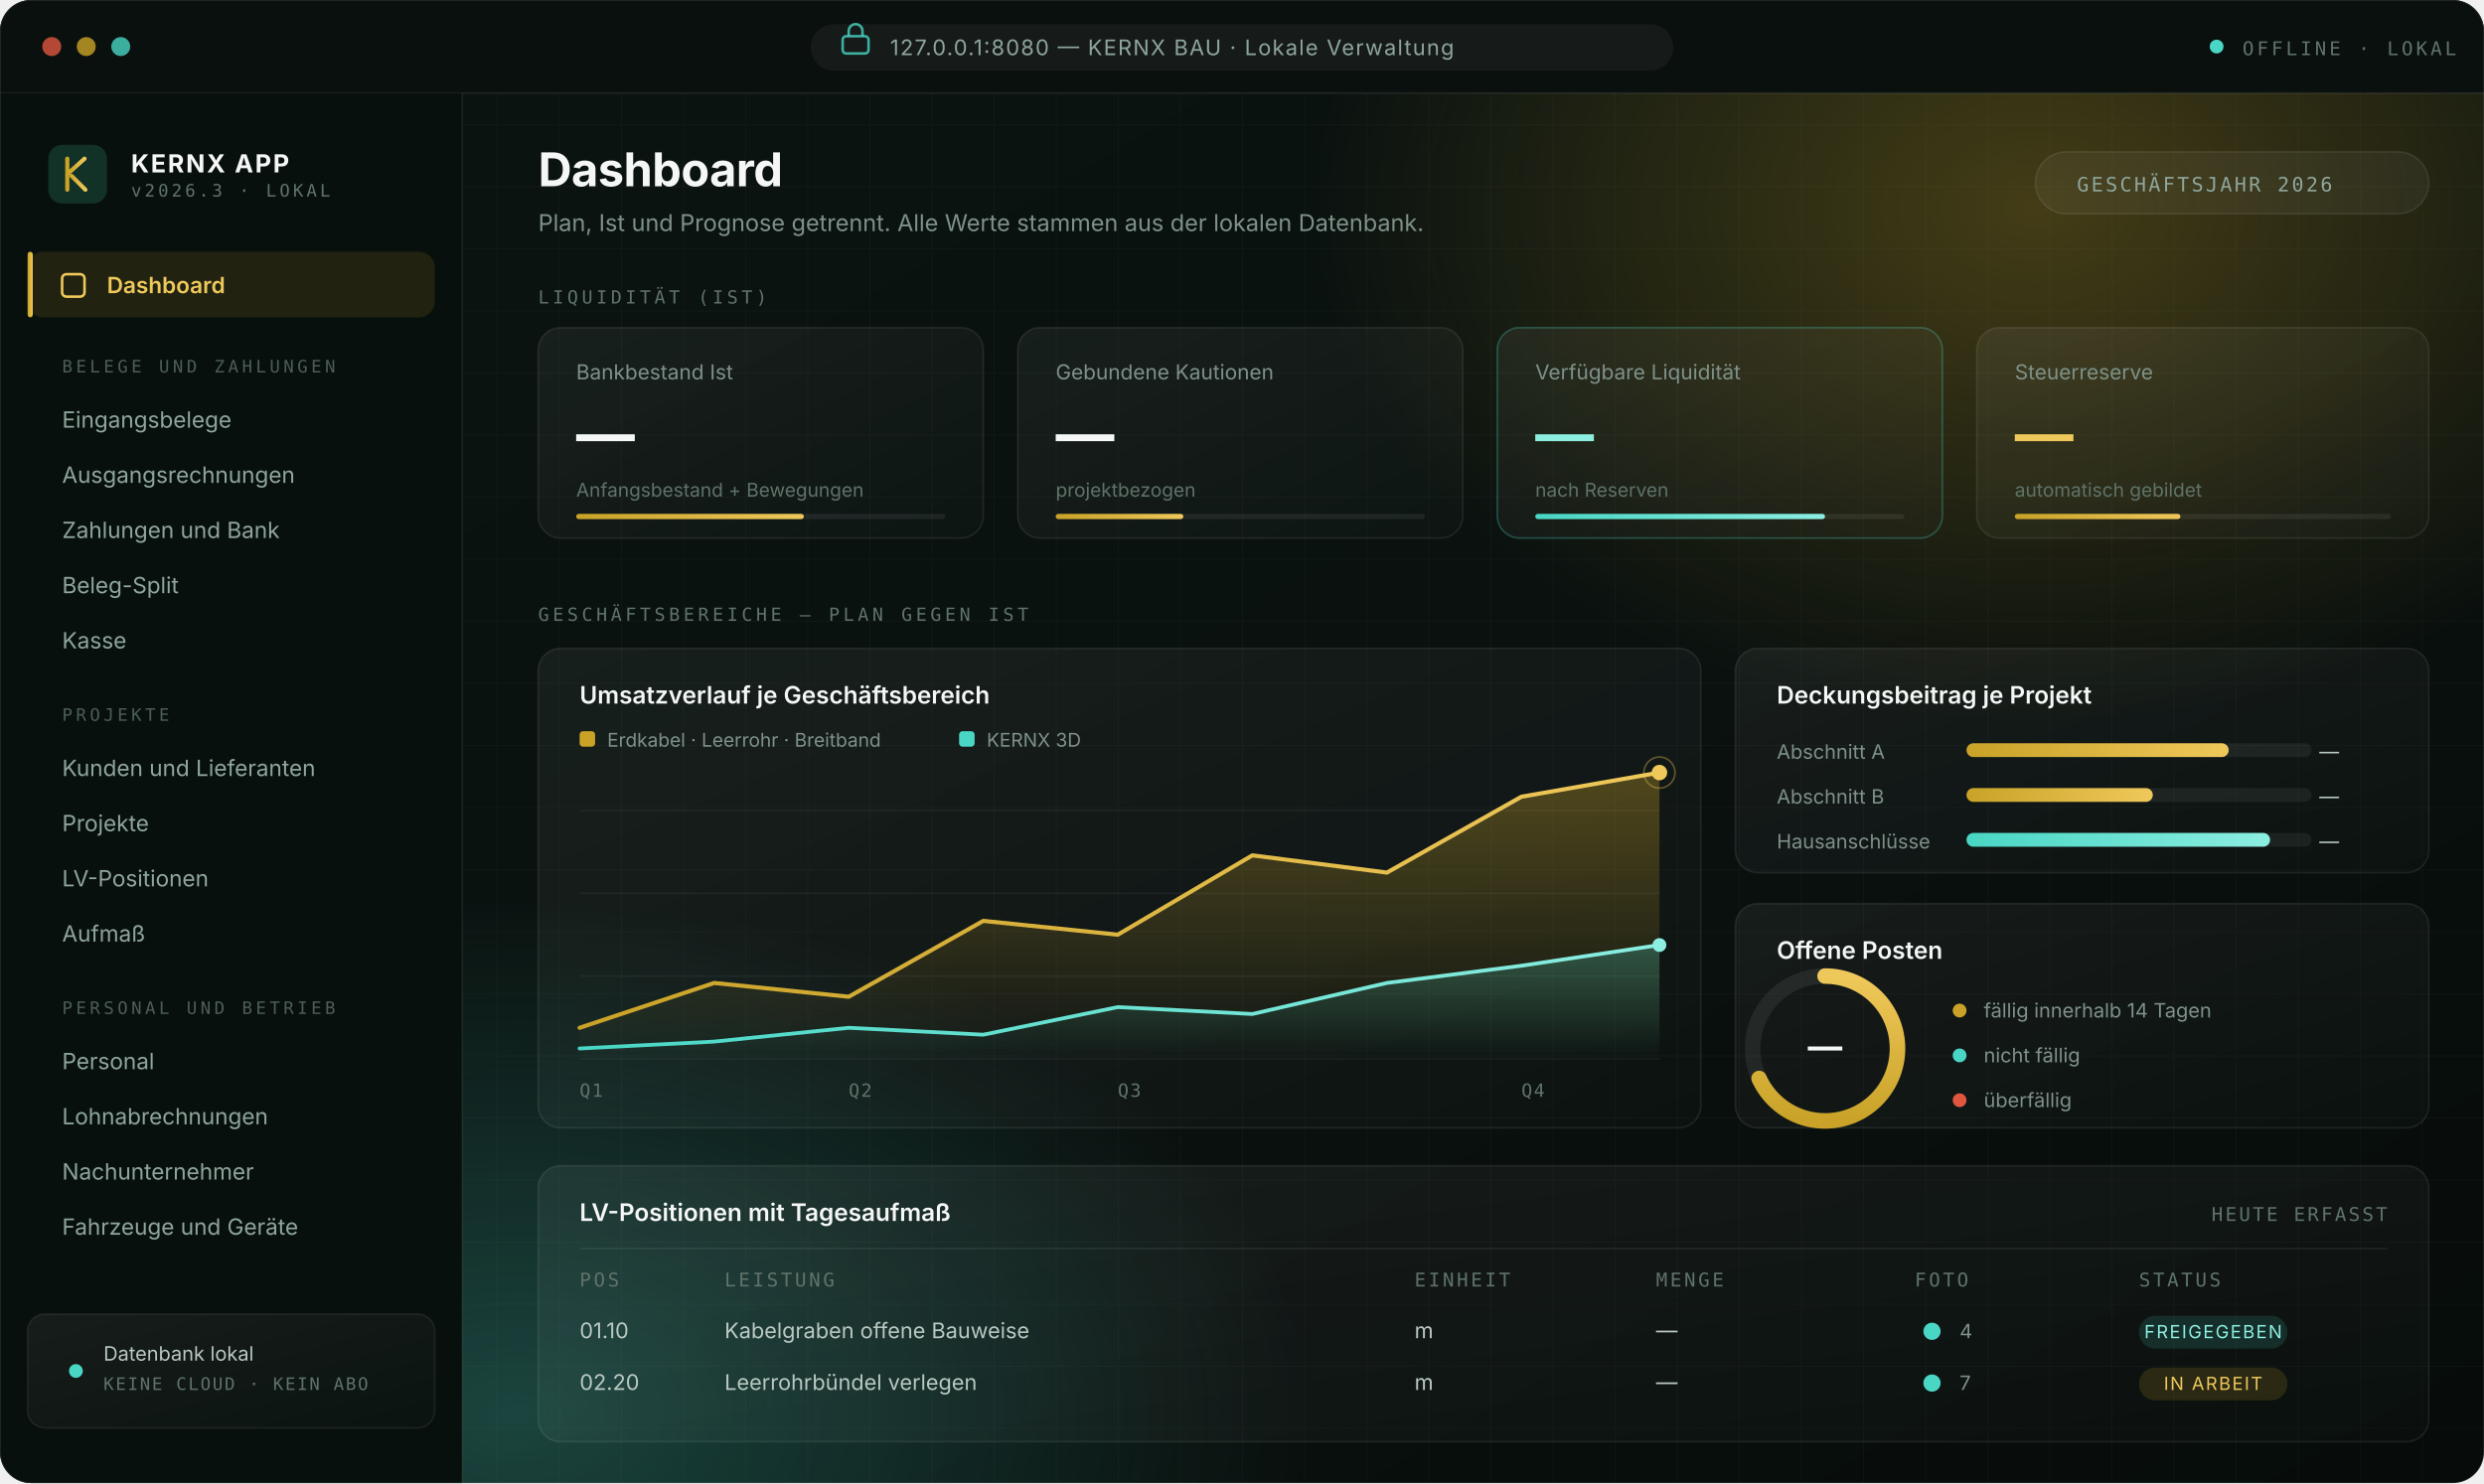
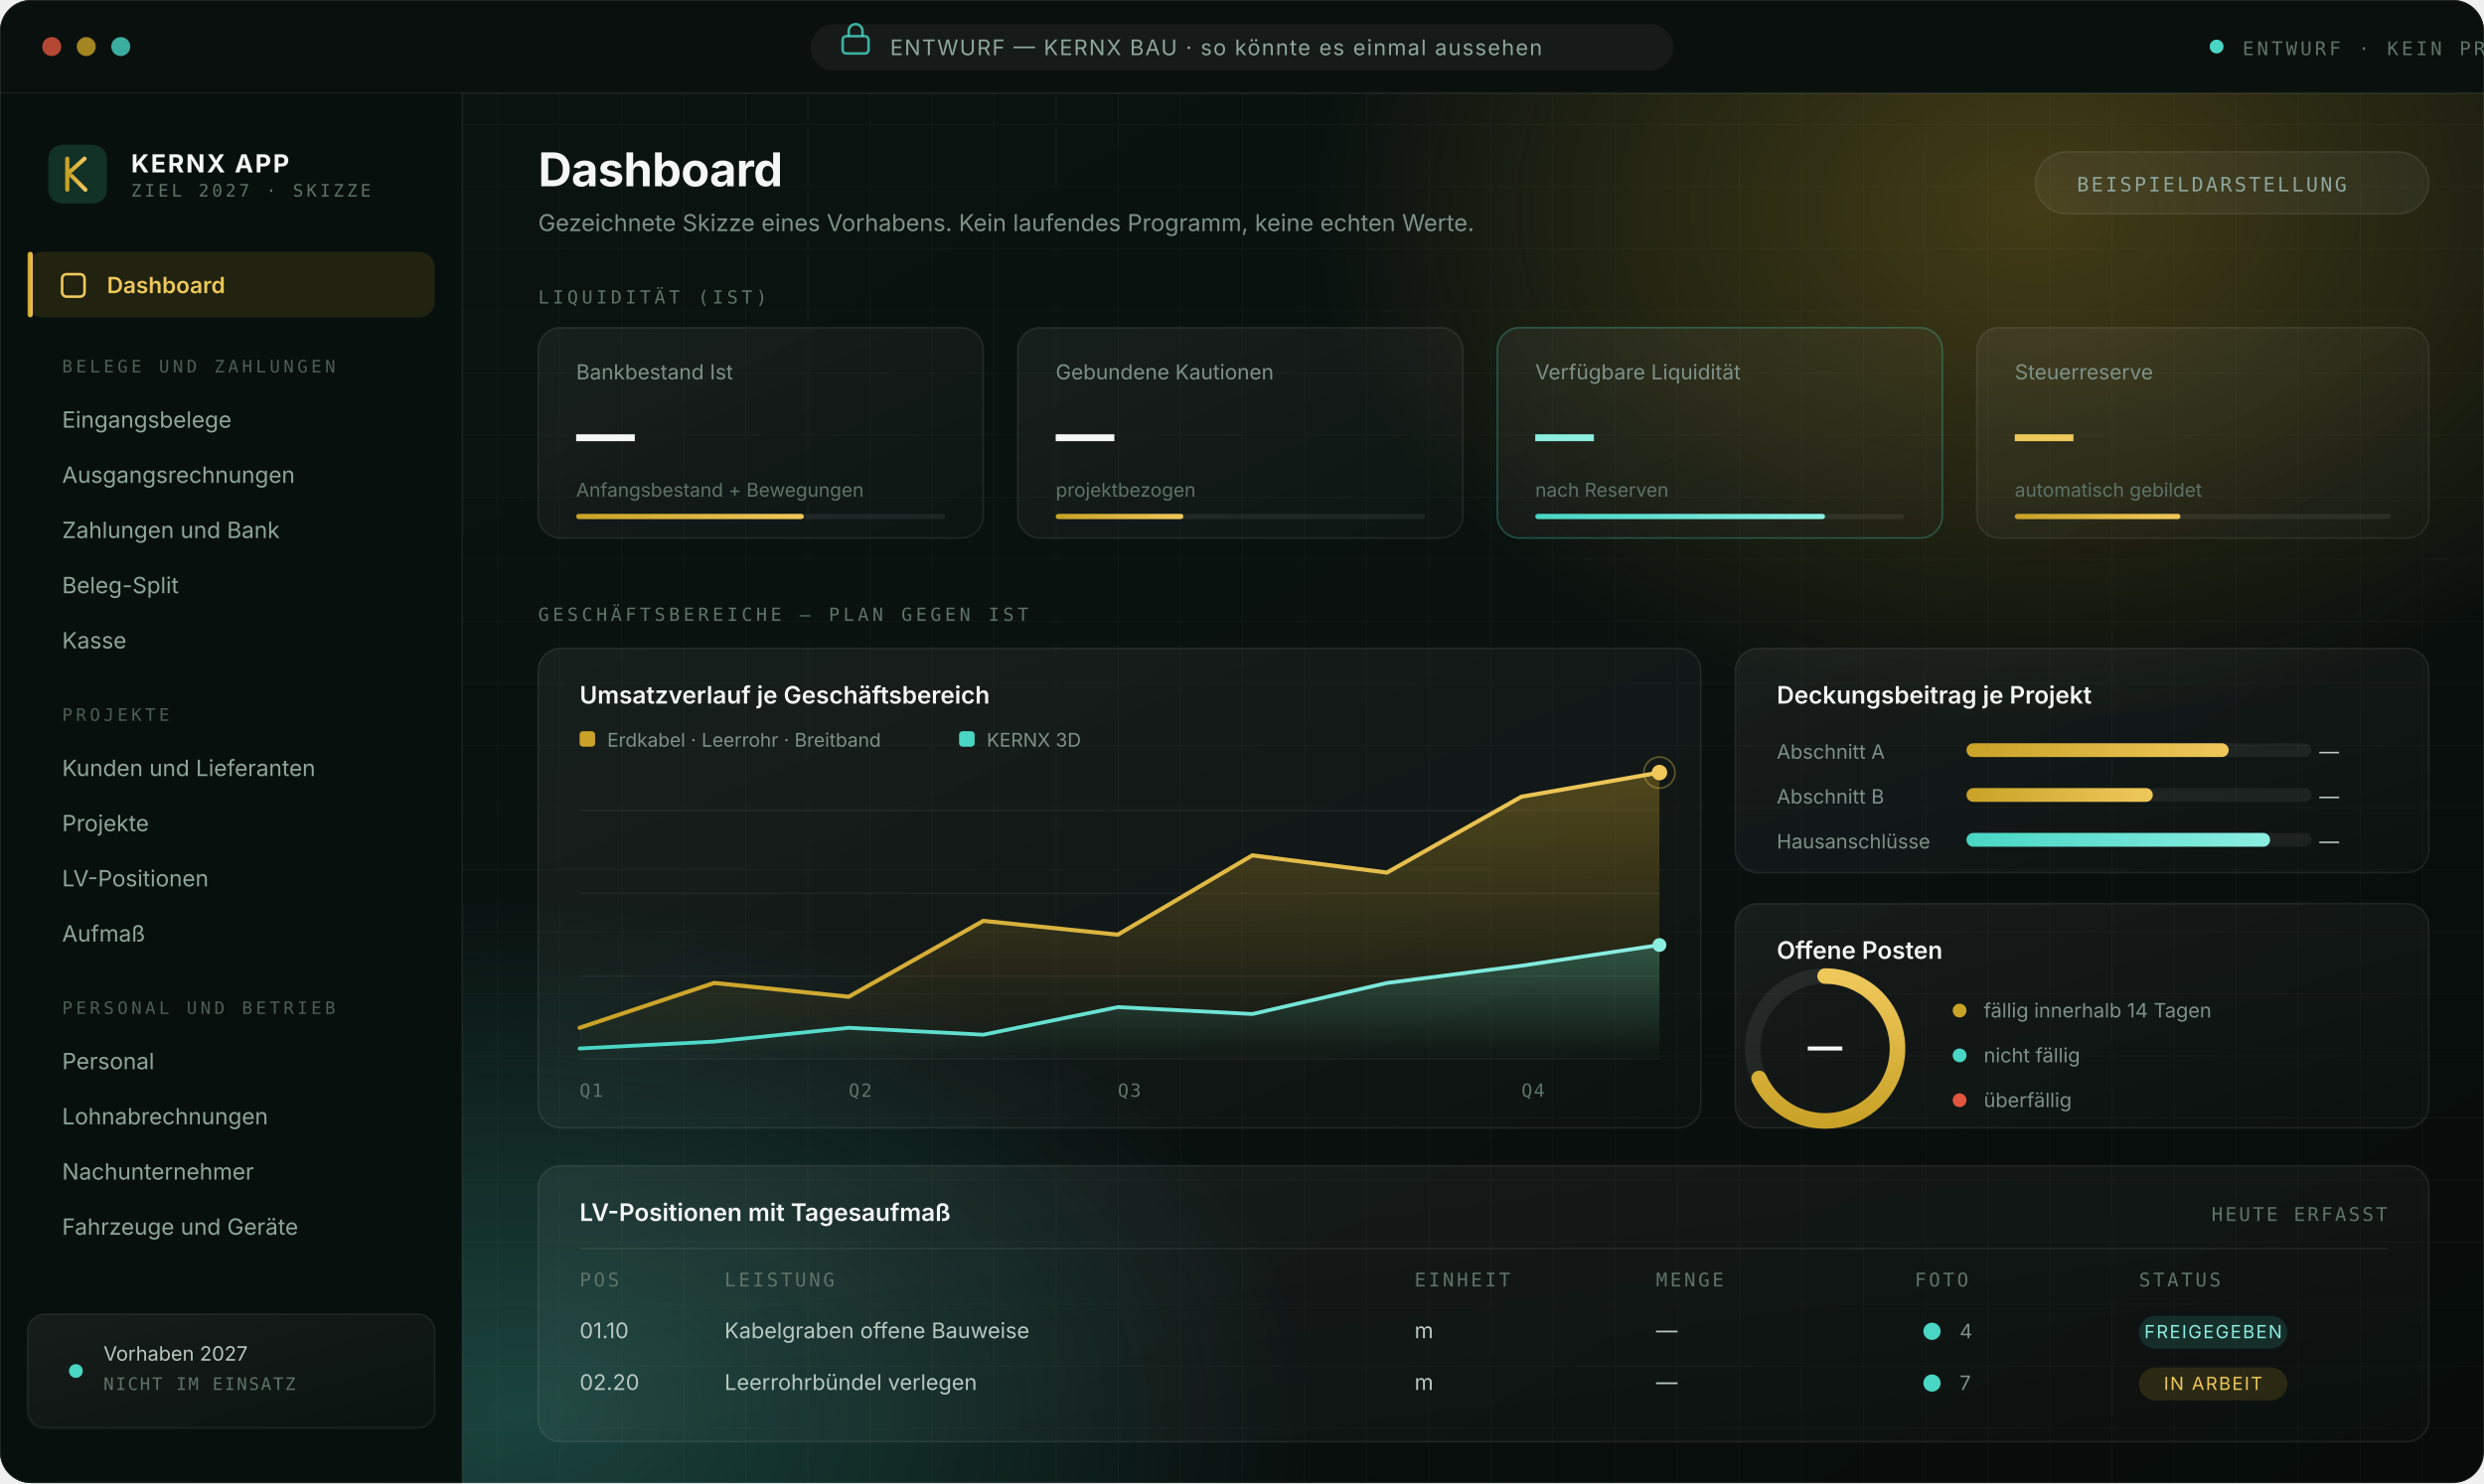
<svg xmlns="http://www.w3.org/2000/svg" viewBox="0 0 1440 860" width="1440" height="860" font-family="Inter, Segoe UI, system-ui, sans-serif" role="img" aria-label="Nachbildung der KERNX APP Oberfläche">
  <defs>
    <linearGradient id="bg" x1="0" y1="0" x2="1" y2="1">
      <stop offset="0" stop-color="#0B1411" />
      <stop offset=".55" stop-color="#0A110F" />
      <stop offset="1" stop-color="#070C0A" />
    </linearGradient>
    <linearGradient id="au" x1="0" y1="0" x2="1" y2="0">
      <stop offset="0" stop-color="#C9A227" />
      <stop offset="1" stop-color="#EFC85B" />
    </linearGradient>
    <linearGradient id="cy" x1="0" y1="0" x2="1" y2="0">
      <stop offset="0" stop-color="#49D6C4" />
      <stop offset="1" stop-color="#8BEEE1" />
    </linearGradient>
    <linearGradient id="fadeAu" x1="0" y1="0" x2="0" y2="1">
      <stop offset="0" stop-color="#C9A227" stop-opacity=".34" />
      <stop offset="1" stop-color="#C9A227" stop-opacity="0" />
    </linearGradient>
    <linearGradient id="fadeCy" x1="0" y1="0" x2="0" y2="1">
      <stop offset="0" stop-color="#49D6C4" stop-opacity=".26" />
      <stop offset="1" stop-color="#49D6C4" stop-opacity="0" />
    </linearGradient>
    <linearGradient id="glass" x1="0" y1="0" x2="1" y2="1">
      <stop offset="0" stop-color="#ffffff" stop-opacity=".055" />
      <stop offset="1" stop-color="#ffffff" stop-opacity=".012" />
    </linearGradient>
    <radialGradient id="glowAu" cx=".5" cy=".5" r=".5">
      <stop offset="0" stop-color="#C9A227" stop-opacity=".30" />
      <stop offset="1" stop-color="#C9A227" stop-opacity="0" />
    </radialGradient>
    <radialGradient id="glowCy" cx=".5" cy=".5" r=".5">
      <stop offset="0" stop-color="#49D6C4" stop-opacity=".26" />
      <stop offset="1" stop-color="#49D6C4" stop-opacity="0" />
    </radialGradient>
    <pattern id="grid" width="36" height="36" patternUnits="userSpaceOnUse">
      <path d="M36 0H0V36" fill="none" stroke="#ffffff" stroke-opacity=".028" stroke-width="1" />
    </pattern>
    <clipPath id="rounded">
      <rect x="0" y="0" width="1440" height="860" rx="18" />
    </clipPath>
  </defs>
  <g clip-path="url(#rounded)">
    <rect width="1440" height="860" fill="url(#bg)" />
    <rect width="1440" height="860" fill="url(#grid)" />
    <ellipse cx="1180" cy="120" rx="420" ry="300" fill="url(#glowAu)" />
    <ellipse cx="300" cy="820" rx="460" ry="300" fill="url(#glowCy)" />
    <rect x="0" y="0" width="1440" height="54" fill="#0A100E" />
    <line x1="0" y1="54" x2="1440" y2="54" stroke="#ffffff" stroke-opacity=".08" />
    <circle cx="30" cy="27" r="5.5" fill="#E0563F" fill-opacity=".8" />
    <circle cx="50" cy="27" r="5.5" fill="#C9A227" fill-opacity=".8" />
    <circle cx="70" cy="27" r="5.5" fill="#49D6C4" fill-opacity=".8" />
    <rect x="470" y="14" width="500" height="27" rx="13.5" fill="#ffffff" fill-opacity=".05" />
    <path d="M492 21v-3a4 4 0 0 1 8 0v3" fill="none" stroke="#49D6C4" stroke-opacity=".8" stroke-width="1.5" />
    <rect x="488.5" y="21" width="15" height="10" rx="2" fill="none" stroke="#49D6C4" stroke-opacity=".8" stroke-width="1.5" />
-     <text x="516" y="32" font-size="12.5" fill="#8FA69C" letter-spacing=".06em">127.0.0.1:8080 — KERNX BAU · Lokale Verwaltung</text>
-     <text x="1300" y="32" font-size="11" fill="#5F7369" letter-spacing=".16em" font-family="ui-monospace, monospace">OFFLINE · LOKAL</text>
+     <text x="516" y="32" font-size="12.5" fill="#8FA69C" letter-spacing=".06em">ENTWURF — KERNX BAU · so könnte es einmal aussehen</text>
+     <text x="1300" y="32" font-size="11" fill="#5F7369" letter-spacing=".16em" font-family="ui-monospace, monospace">ENTWURF · KEIN PROGRAMM</text>
    <circle cx="1285" cy="27" r="4" fill="#49D6C4" />
    <rect x="0" y="54" width="268" height="806" fill="#08100D" />
    <line x1="268" y1="54" x2="268" y2="860" stroke="#ffffff" stroke-opacity=".07" />
    <g transform="translate(28,84)">
      <rect x="0" y="0" width="34" height="34" rx="8" fill="#123127" />
      <path d="M11 8v18M11 17l10-9M13.5 18l8 8" stroke="url(#au)" stroke-width="2.4" fill="none" stroke-linecap="round" />
      <text x="48" y="16" font-size="14.5" font-weight="700" fill="#F4F7F5" letter-spacing=".07em">KERNX APP</text>
-       <text x="48" y="30" font-size="10" fill="#5F7369" letter-spacing=".18em" font-family="ui-monospace, monospace">v2026.3 · LOKAL</text>
+       <text x="48" y="30" font-size="10" fill="#5F7369" letter-spacing=".18em" font-family="ui-monospace, monospace">ZIEL 2027 · SKIZZE</text>
    </g>
    <g font-size="13" fill="#8FA69C">
      <rect x="16" y="146" width="236" height="38" rx="9" fill="#C9A227" fill-opacity=".13" />
      <rect x="16" y="146" width="3" height="38" rx="1.5" fill="url(#au)" />
      <rect x="36" y="159" width="13" height="13" rx="2.5" fill="none" stroke="#EFC85B" stroke-width="1.5" />
      <text x="62" y="170" fill="#EFC85B" font-weight="600">Dashboard</text>
      <text x="36" y="216" font-size="10" fill="#4C5E56" letter-spacing=".2em" font-family="ui-monospace, monospace">BELEGE UND ZAHLUNGEN</text>
      <text x="36" y="248">Eingangsbelege</text>
      <text x="36" y="280">Ausgangsrechnungen</text>
      <text x="36" y="312">Zahlungen und Bank</text>
      <text x="36" y="344">Beleg-Split</text>
      <text x="36" y="376">Kasse</text>
      <text x="36" y="418" font-size="10" fill="#4C5E56" letter-spacing=".2em" font-family="ui-monospace, monospace">PROJEKTE</text>
      <text x="36" y="450">Kunden und Lieferanten</text>
      <text x="36" y="482">Projekte</text>
      <text x="36" y="514">LV-Positionen</text>
      <text x="36" y="546">Aufmaß</text>
      <text x="36" y="588" font-size="10" fill="#4C5E56" letter-spacing=".2em" font-family="ui-monospace, monospace">PERSONAL UND BETRIEB</text>
      <text x="36" y="620">Personal</text>
      <text x="36" y="652">Lohnabrechnungen</text>
      <text x="36" y="684">Nachunternehmer</text>
      <text x="36" y="716">Fahrzeuge und Geräte</text>
    </g>
    <rect x="16" y="762" width="236" height="66" rx="10" fill="url(#glass)" stroke="#ffffff" stroke-opacity=".07" />
    <circle cx="44" cy="795" r="4" fill="#49D6C4" />
-     <text x="60" y="789" font-size="11.5" fill="#B9C9C2">Datenbank lokal</text>
-     <text x="60" y="806" font-size="10" fill="#5F7369" font-family="ui-monospace, monospace" letter-spacing=".1em">KEINE CLOUD · KEIN ABO</text>
+     <text x="60" y="789" font-size="11.5" fill="#B9C9C2">Vorhaben 2027</text>
+     <text x="60" y="806" font-size="10" fill="#5F7369" font-family="ui-monospace, monospace" letter-spacing=".1em">NICHT IM EINSATZ</text>
    <text x="312" y="108" font-size="27" font-weight="700" fill="#F4F7F5" letter-spacing="-.01em">Dashboard</text>
-     <text x="312" y="134" font-size="13.5" fill="#7E9189">Plan, Ist und Prognose getrennt. Alle Werte stammen aus der lokalen Datenbank.</text>
+     <text x="312" y="134" font-size="13.5" fill="#7E9189">Gezeichnete Skizze eines Vorhabens. Kein laufendes Programm, keine echten Werte.</text>
    <rect x="1180" y="88" width="228" height="36" rx="18" fill="#ffffff" fill-opacity=".05" stroke="#ffffff" stroke-opacity=".08" />
-     <text x="1204" y="111" font-size="11.5" fill="#8FA69C" font-family="ui-monospace, monospace" letter-spacing=".12em">GESCHÄFTSJAHR 2026</text>
+     <text x="1204" y="111" font-size="11.5" fill="#8FA69C" font-family="ui-monospace, monospace" letter-spacing=".12em">BEISPIELDARSTELLUNG</text>
    <text x="312" y="176" font-size="10.5" fill="#5F7369" letter-spacing=".2em" font-family="ui-monospace, monospace">LIQUIDITÄT (IST)</text>
    <g>
      <rect x="312" y="190" width="258" height="122" rx="13" fill="url(#glass)" stroke="#ffffff" stroke-opacity=".08" />
      <text x="334" y="220" font-size="12" fill="#7E9189">Bankbestand Ist</text>
      <text x="334" y="264" font-size="34" font-weight="700" fill="#F4F7F5">—</text>
      <text x="334" y="288" font-size="11" fill="#5F7369">Anfangsbestand + Bewegungen</text>
      <rect x="334" y="298" width="214" height="3" rx="1.5" fill="#ffffff" fill-opacity=".07" />
      <rect x="334" y="298" width="132" height="3" rx="1.5" fill="url(#au)" />
      <rect x="590" y="190" width="258" height="122" rx="13" fill="url(#glass)" stroke="#ffffff" stroke-opacity=".08" />
      <text x="612" y="220" font-size="12" fill="#7E9189">Gebundene Kautionen</text>
      <text x="612" y="264" font-size="34" font-weight="700" fill="#F4F7F5">—</text>
      <text x="612" y="288" font-size="11" fill="#5F7369">projektbezogen</text>
      <rect x="612" y="298" width="214" height="3" rx="1.5" fill="#ffffff" fill-opacity=".07" />
      <rect x="612" y="298" width="74" height="3" rx="1.5" fill="url(#au)" />
      <rect x="868" y="190" width="258" height="122" rx="13" fill="url(#glass)" stroke="#49D6C4" stroke-opacity=".28" />
      <text x="890" y="220" font-size="12" fill="#7E9189">Verfügbare Liquidität</text>
      <text x="890" y="264" font-size="34" font-weight="700" fill="#8BEEE1">—</text>
      <text x="890" y="288" font-size="11" fill="#5F7369">nach Reserven</text>
      <rect x="890" y="298" width="214" height="3" rx="1.5" fill="#ffffff" fill-opacity=".07" />
      <rect x="890" y="298" width="168" height="3" rx="1.5" fill="url(#cy)" />
      <rect x="1146" y="190" width="262" height="122" rx="13" fill="url(#glass)" stroke="#ffffff" stroke-opacity=".08" />
      <text x="1168" y="220" font-size="12" fill="#7E9189">Steuerreserve</text>
      <text x="1168" y="264" font-size="34" font-weight="700" fill="#EFC85B">—</text>
      <text x="1168" y="288" font-size="11" fill="#5F7369">automatisch gebildet</text>
      <rect x="1168" y="298" width="218" height="3" rx="1.5" fill="#ffffff" fill-opacity=".07" />
      <rect x="1168" y="298" width="96" height="3" rx="1.5" fill="url(#au)" />
    </g>
    <text x="312" y="360" font-size="10.5" fill="#5F7369" letter-spacing=".2em" font-family="ui-monospace, monospace">GESCHÄFTSBEREICHE — PLAN GEGEN IST</text>
    <rect x="312" y="376" width="674" height="278" rx="13" fill="url(#glass)" stroke="#ffffff" stroke-opacity=".08" />
    <text x="336" y="408" font-size="14" font-weight="600" fill="#F4F7F5">Umsatzverlauf je Geschäftsbereich</text>
    <g font-size="11" fill="#7E9189">
      <rect x="336" y="424" width="9" height="9" rx="2" fill="#C9A227" />
      <text x="352" y="433">Erdkabel · Leerrohr · Breitband</text>
      <rect x="556" y="424" width="9" height="9" rx="2" fill="#49D6C4" />
      <text x="572" y="433">KERNX 3D</text>
    </g>
    <g stroke="#ffffff" stroke-opacity=".05">
      <line x1="336" y1="470" x2="962" y2="470" />
      <line x1="336" y1="518" x2="962" y2="518" />
      <line x1="336" y1="566" x2="962" y2="566" />
      <line x1="336" y1="614" x2="962" y2="614" />
    </g>
    <path d="M336 596 L414 570 L492 578 L570 534 L648 542 L726 496 L804 506 L882 462 L962 448 L962 614 L336 614 Z" fill="url(#fadeAu)" />
    <path d="M336 596 L414 570 L492 578 L570 534 L648 542 L726 496 L804 506 L882 462 L962 448" fill="none" stroke="url(#au)" stroke-width="2.4" stroke-linejoin="round" stroke-linecap="round" />
    <path d="M336 608 L414 604 L492 596 L570 600 L648 584 L726 588 L804 570 L882 560 L962 548 L962 614 L336 614 Z" fill="url(#fadeCy)" />
    <path d="M336 608 L414 604 L492 596 L570 600 L648 584 L726 588 L804 570 L882 560 L962 548" fill="none" stroke="url(#cy)" stroke-width="2.2" stroke-linejoin="round" stroke-linecap="round" />
    <circle cx="962" cy="448" r="4.5" fill="#EFC85B" />
    <circle cx="962" cy="448" r="9" fill="none" stroke="#EFC85B" stroke-opacity=".35" />
    <circle cx="962" cy="548" r="4" fill="#8BEEE1" />
    <g font-size="10.5" fill="#5F7369" font-family="ui-monospace, monospace" letter-spacing=".08em">
      <text x="336" y="636">Q1</text>
      <text x="492" y="636">Q2</text>
      <text x="648" y="636">Q3</text>
      <text x="882" y="636">Q4</text>
    </g>
    <rect x="1006" y="376" width="402" height="130" rx="13" fill="url(#glass)" stroke="#ffffff" stroke-opacity=".08" />
    <text x="1030" y="408" font-size="14" font-weight="600" fill="#F4F7F5">Deckungsbeitrag je Projekt</text>
    <g>
      <text x="1030" y="440" font-size="11.5" fill="#7E9189">Abschnitt A</text>
      <rect x="1140" y="431" width="200" height="8" rx="4" fill="#ffffff" fill-opacity=".06" />
      <rect x="1140" y="431" width="152" height="8" rx="4" fill="url(#au)" />
      <text x="1356" y="440" font-size="11.5" fill="#B9C9C2" text-anchor="end">—</text>
      <text x="1030" y="466" font-size="11.5" fill="#7E9189">Abschnitt B</text>
      <rect x="1140" y="457" width="200" height="8" rx="4" fill="#ffffff" fill-opacity=".06" />
      <rect x="1140" y="457" width="108" height="8" rx="4" fill="url(#au)" />
      <text x="1356" y="466" font-size="11.5" fill="#B9C9C2" text-anchor="end">—</text>
      <text x="1030" y="492" font-size="11.5" fill="#7E9189">Hausanschlüsse</text>
      <rect x="1140" y="483" width="200" height="8" rx="4" fill="#ffffff" fill-opacity=".06" />
      <rect x="1140" y="483" width="176" height="8" rx="4" fill="url(#cy)" />
      <text x="1356" y="492" font-size="11.5" fill="#B9C9C2" text-anchor="end">—</text>
    </g>
    <rect x="1006" y="524" width="402" height="130" rx="13" fill="url(#glass)" stroke="#ffffff" stroke-opacity=".08" />
    <text x="1030" y="556" font-size="14" font-weight="600" fill="#F4F7F5">Offene Posten</text>
    <g transform="translate(1058,608)">
      <circle r="42" fill="none" stroke="#ffffff" stroke-opacity=".07" stroke-width="9" />
      <circle r="42" fill="none" stroke="url(#au)" stroke-width="9" stroke-linecap="round" stroke-dasharray="180 264" transform="rotate(-90)" />
      <text y="6" font-size="20" font-weight="700" fill="#F4F7F5" text-anchor="middle">—</text>
    </g>
    <g font-size="11.5" fill="#7E9189">
      <circle cx="1136" cy="586" r="4" fill="#C9A227" />
      <text x="1150" y="590">fällig innerhalb 14 Tagen</text>
      <circle cx="1136" cy="612" r="4" fill="#49D6C4" />
      <text x="1150" y="616">nicht fällig</text>
      <circle cx="1136" cy="638" r="4" fill="#E0563F" />
      <text x="1150" y="642">überfällig</text>
    </g>
    <rect x="312" y="676" width="1096" height="160" rx="13" fill="url(#glass)" stroke="#ffffff" stroke-opacity=".08" />
    <text x="336" y="708" font-size="14" font-weight="600" fill="#F4F7F5">LV-Positionen mit Tagesaufmaß</text>
    <text x="1384" y="708" font-size="11" fill="#5F7369" font-family="ui-monospace, monospace" letter-spacing=".12em" text-anchor="end">HEUTE ERFASST</text>
    <line x1="336" y1="724" x2="1384" y2="724" stroke="#ffffff" stroke-opacity=".07" />
    <g font-size="11" fill="#5F7369" font-family="ui-monospace, monospace" letter-spacing=".14em">
      <text x="336" y="746">POS</text>
      <text x="420" y="746">LEISTUNG</text>
      <text x="820" y="746">EINHEIT</text>
      <text x="960" y="746">MENGE</text>
      <text x="1110" y="746">FOTO</text>
      <text x="1240" y="746">STATUS</text>
    </g>
    <g font-size="12.5" fill="#B9C9C2">
      <text x="336" y="776">01.10</text>
      <text x="420" y="776">Kabelgraben offene Bauweise</text>
      <text x="820" y="776">m</text>
      <text x="960" y="776">—</text>
      <circle cx="1120" cy="772" r="5" fill="#49D6C4" />
      <text x="1136" y="776" font-size="11.5" fill="#7E9189">4</text>
      <rect x="1240" y="763" width="86" height="19" rx="9.5" fill="#49D6C4" fill-opacity=".14" />
      <text x="1283" y="776" font-size="10.5" fill="#8BEEE1" text-anchor="middle" letter-spacing=".08em">FREIGEGEBEN</text>
      <text x="336" y="806">02.20</text>
      <text x="420" y="806">Leerrohrbündel verlegen</text>
      <text x="820" y="806">m</text>
      <text x="960" y="806">—</text>
      <circle cx="1120" cy="802" r="5" fill="#49D6C4" />
      <text x="1136" y="806" font-size="11.5" fill="#7E9189">7</text>
      <rect x="1240" y="793" width="86" height="19" rx="9.5" fill="#C9A227" fill-opacity=".16" />
      <text x="1283" y="806" font-size="10.5" fill="#EFC85B" text-anchor="middle" letter-spacing=".08em">IN ARBEIT</text>
    </g>
    <rect x="0" y="0" width="1440" height="860" rx="18" fill="none" stroke="#ffffff" stroke-opacity=".1" />
  </g>
</svg>
